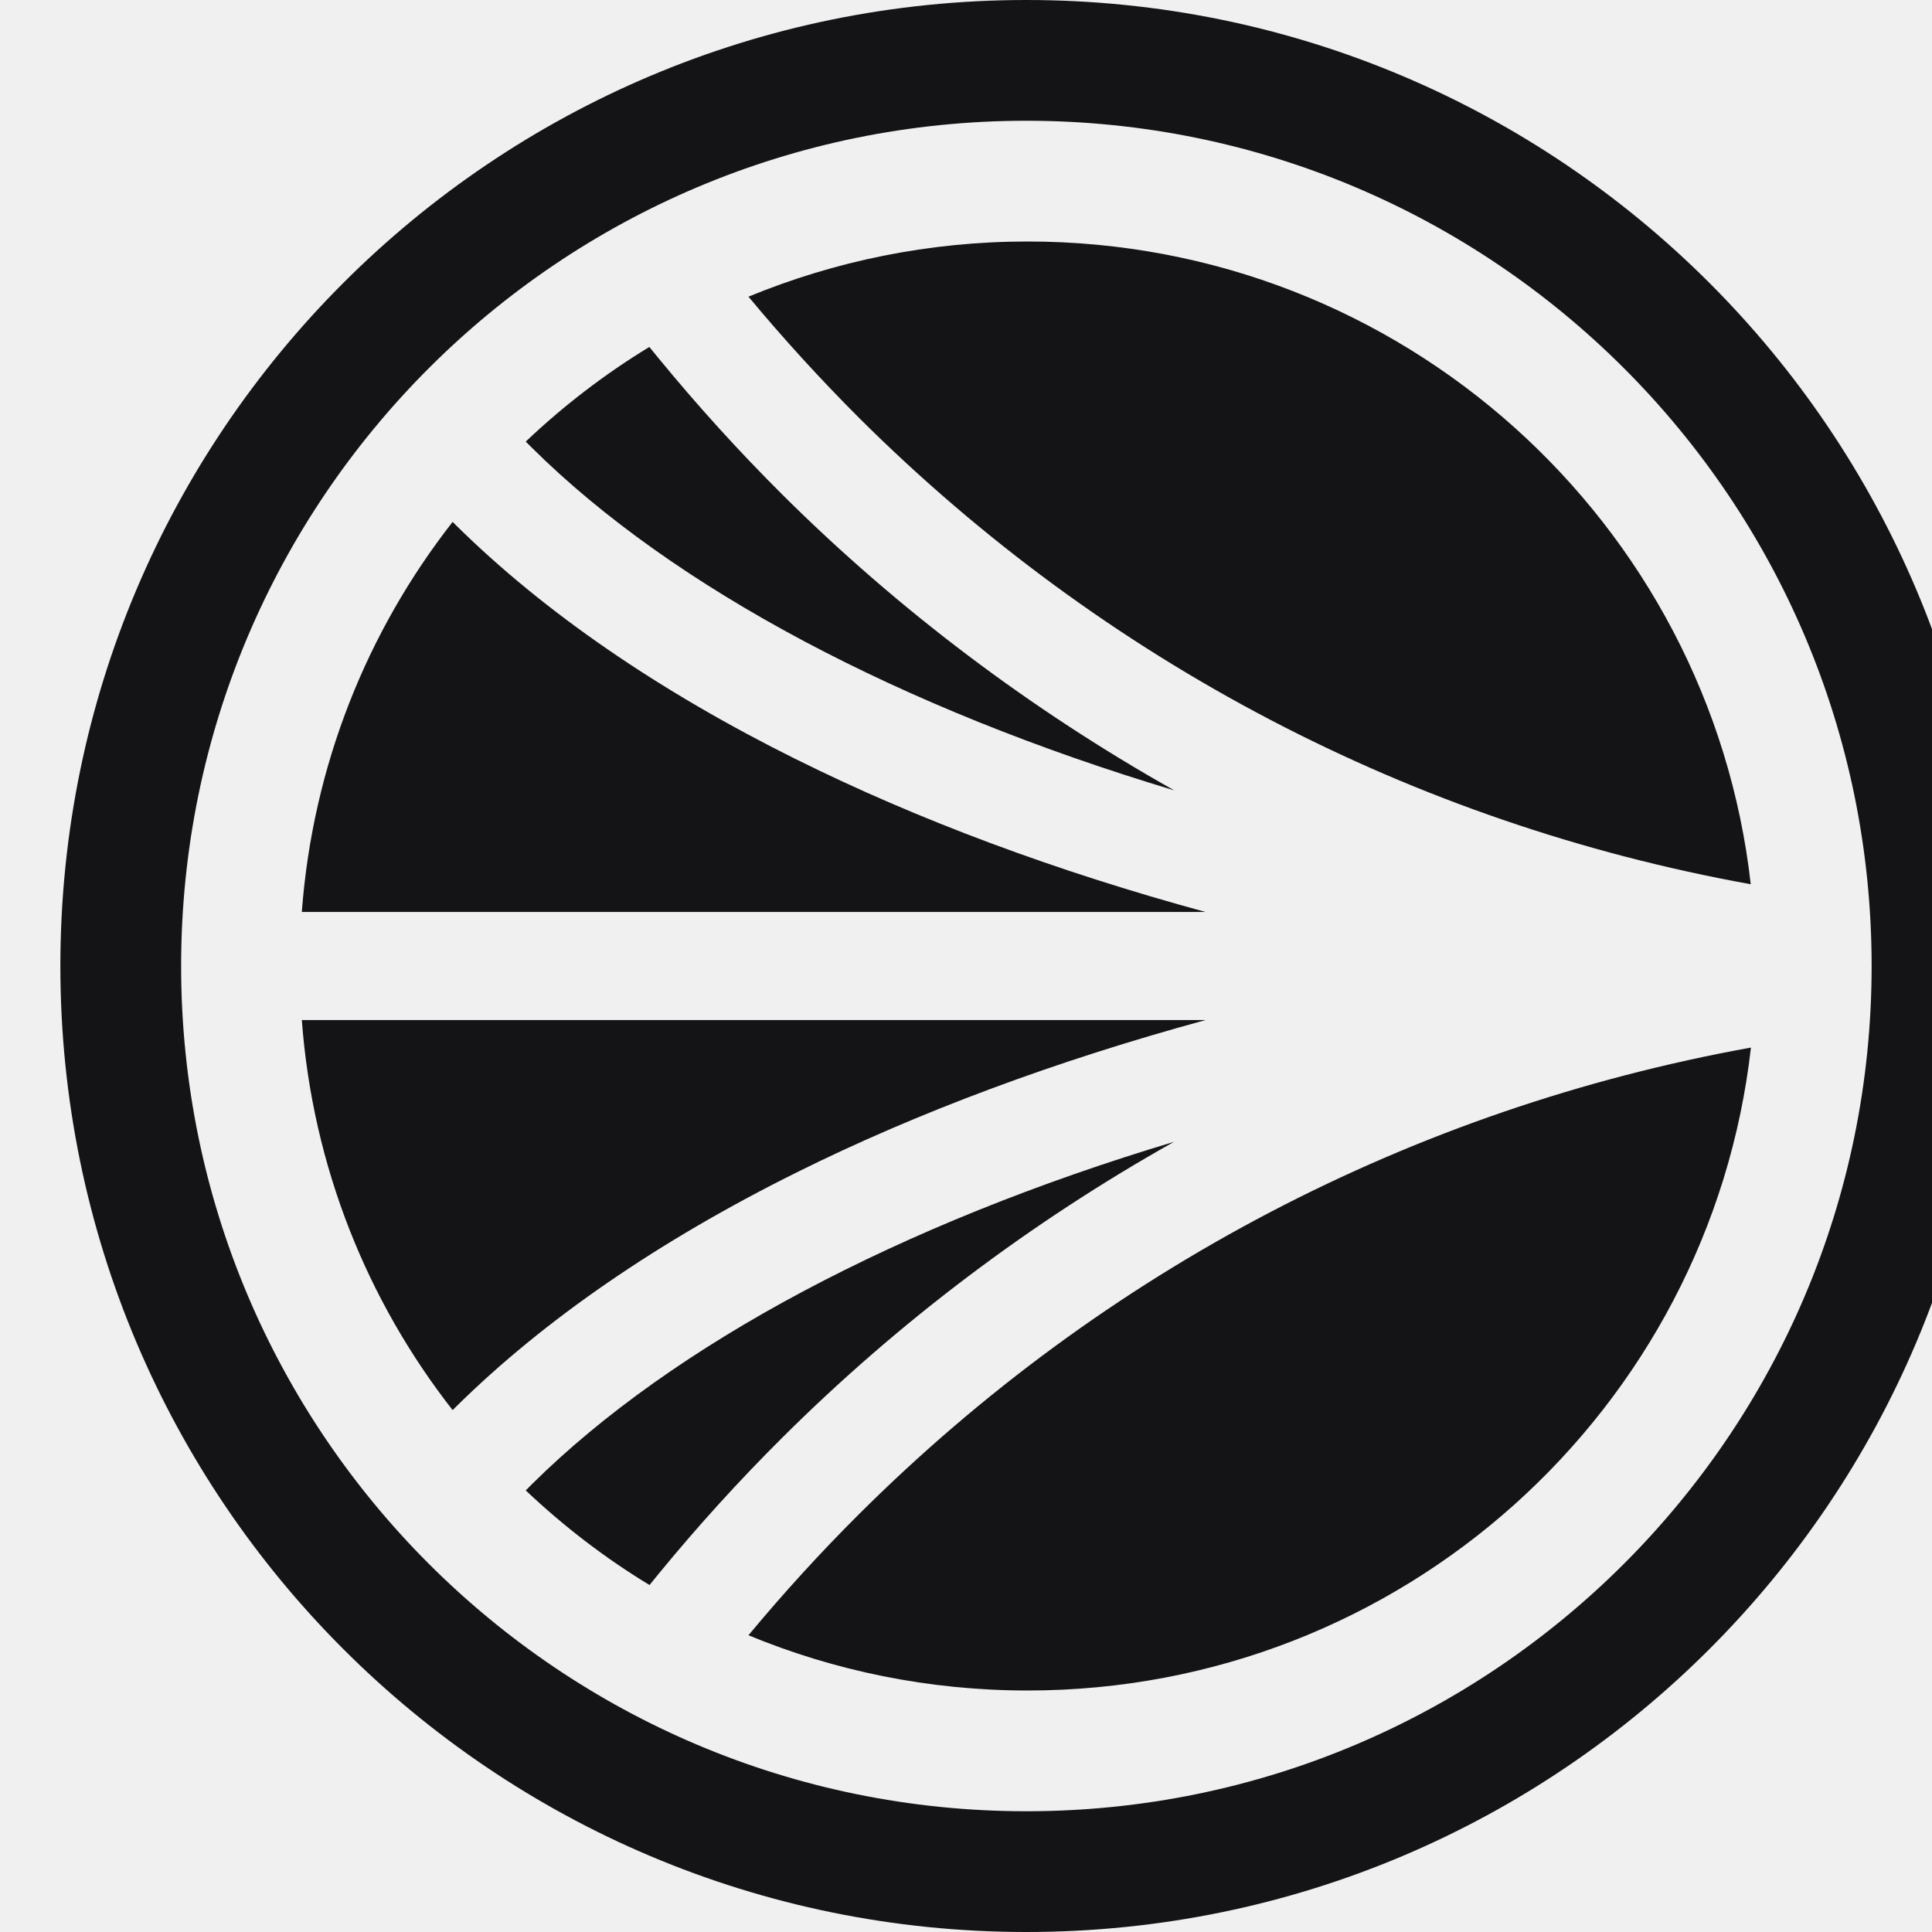
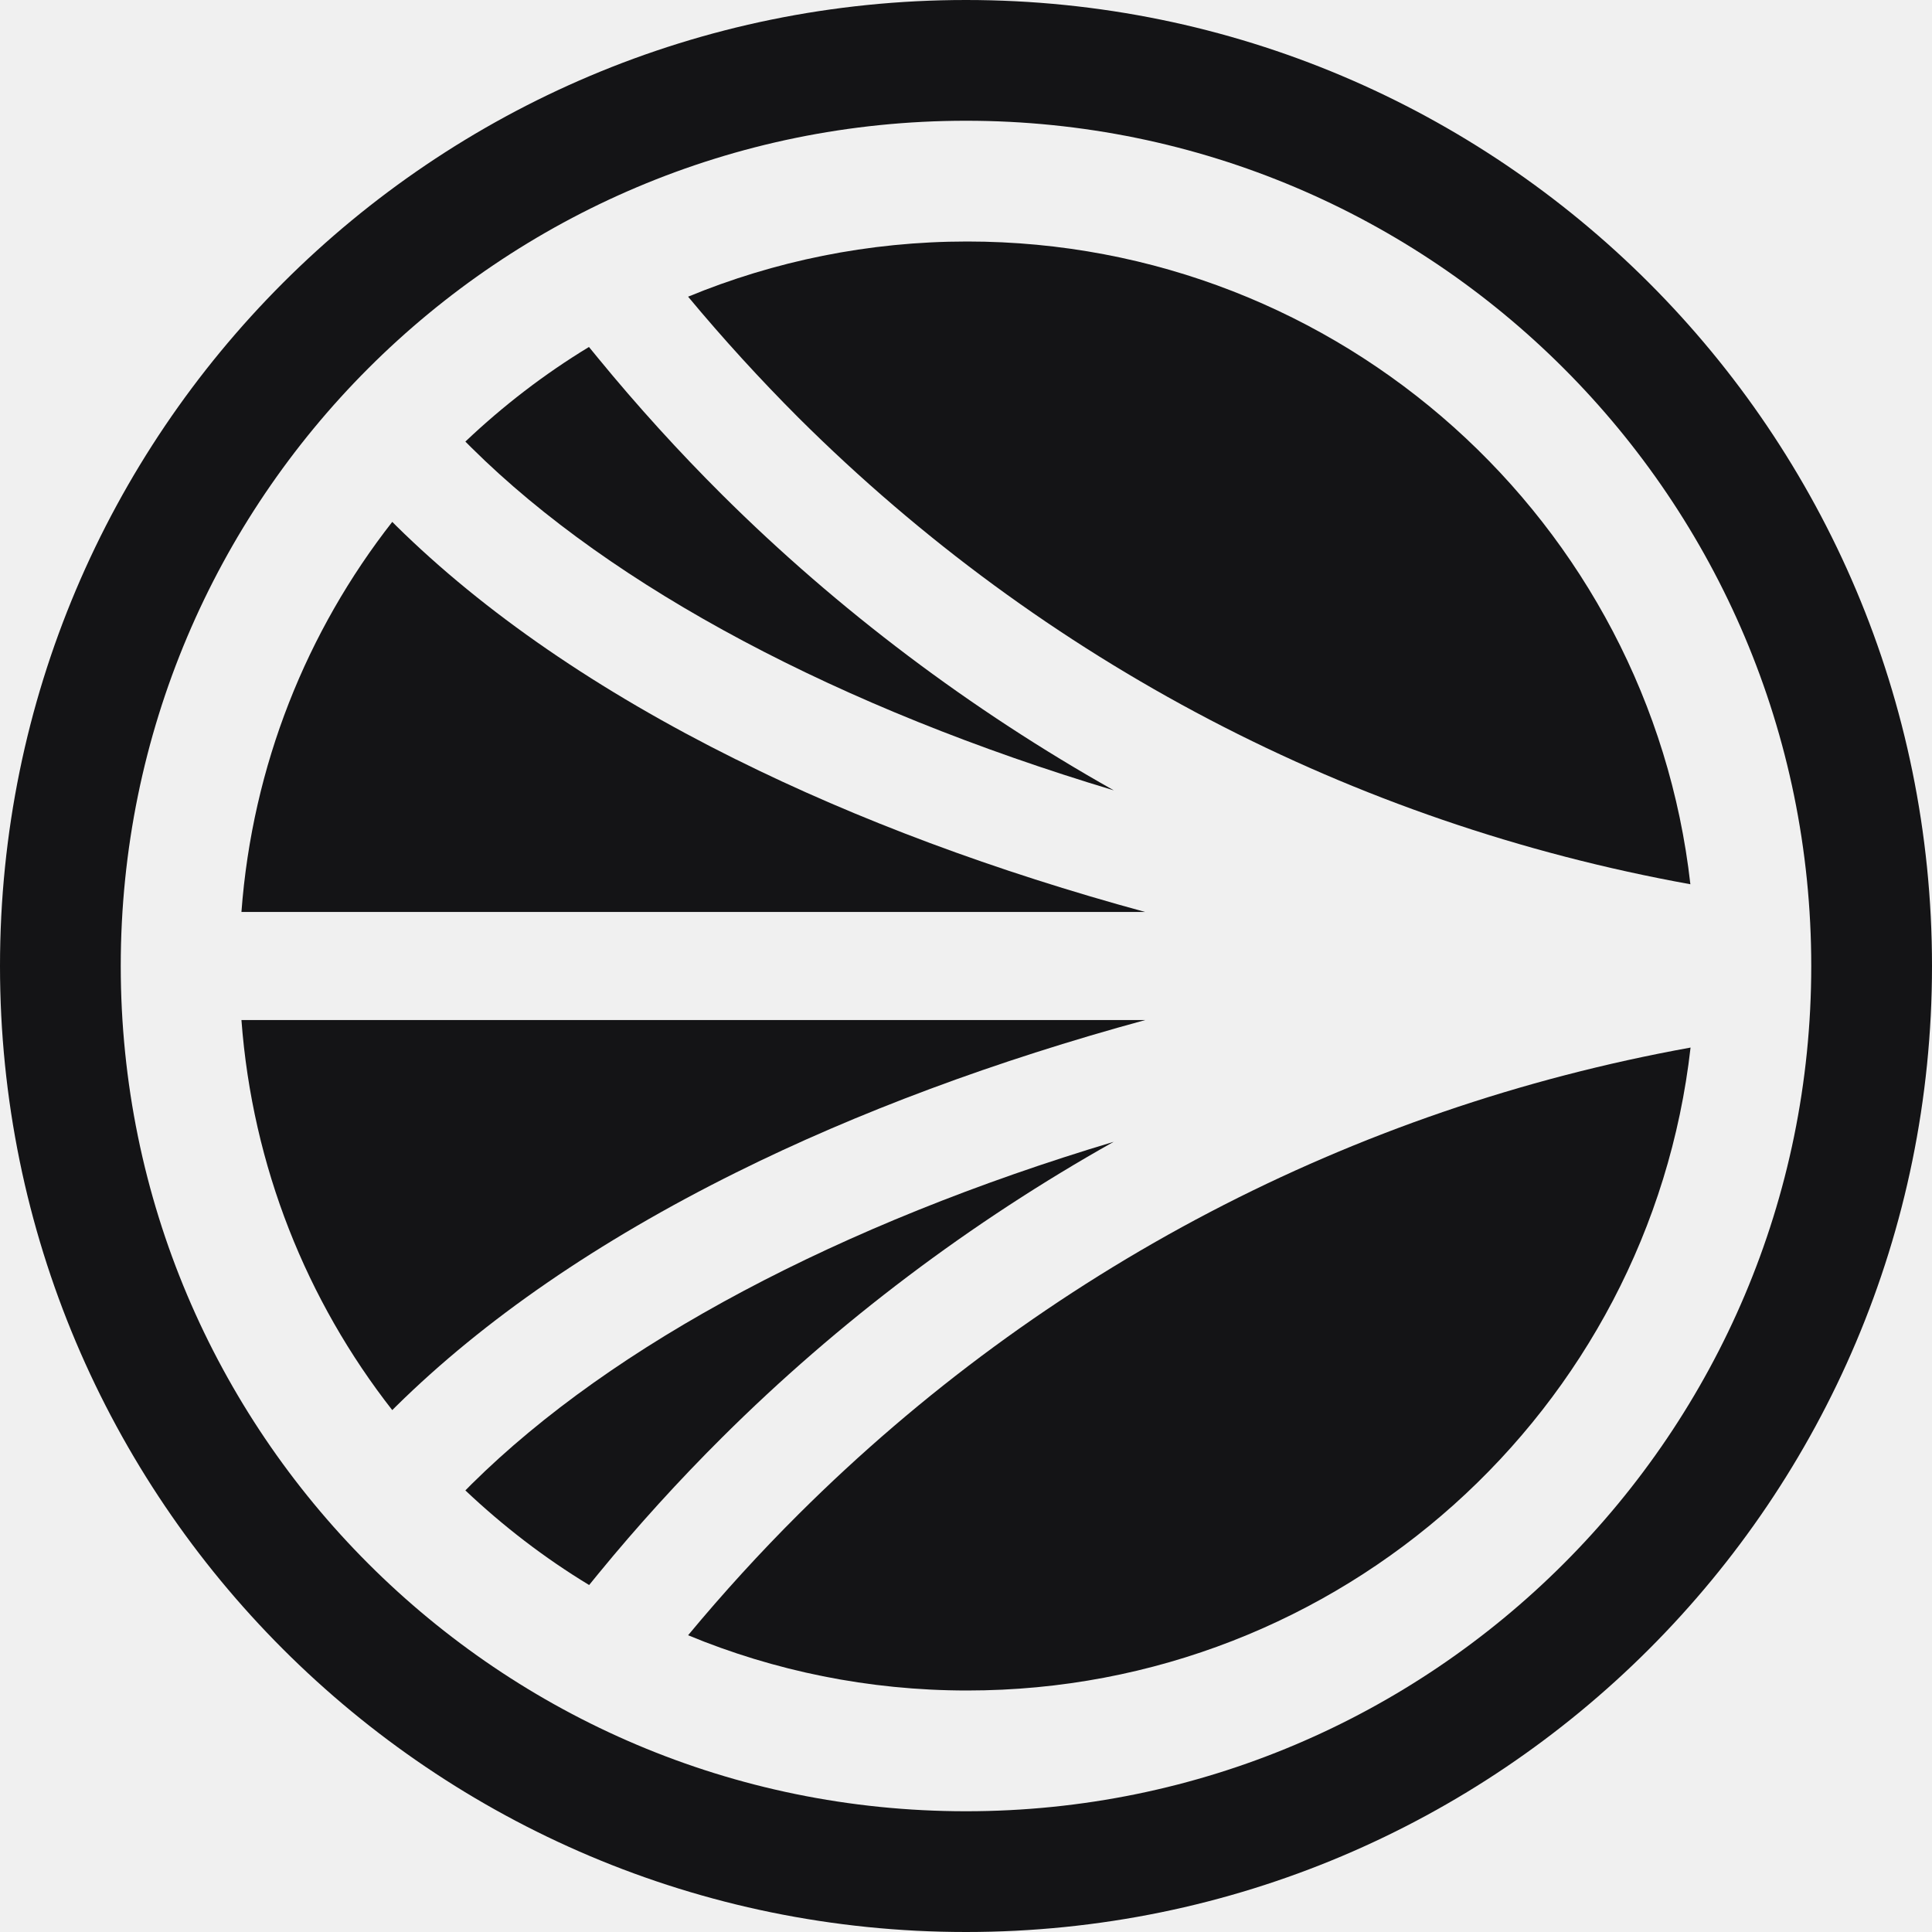
<svg xmlns="http://www.w3.org/2000/svg" width="32" height="32" viewBox="0 0 32 32" fill="none">
  <g clip-path="url(#clip0_2323_1938)">
-     <path fill-rule="evenodd" clip-rule="evenodd" d="M31 16C31 8.268 24.732 2 17 2C9.268 2 3 8.268 3 16C3 23.732 9.268 30 17 30C24.732 30 31 23.732 31 16ZM17 0C25.837 0 33 7.163 33 16C33 24.837 25.837 32 17 32C8.163 32 1 24.837 1 16C1 7.163 8.163 0 17 0Z" fill="#141416" />
-     <path d="M19.449 18.911C14.913 20.272 11.16 22.257 8.811 24.582L8.708 24.686C9.332 25.276 10.017 25.804 10.758 26.253L10.917 26.058C11.558 25.276 12.245 24.52 12.962 23.807C14.884 21.894 17.083 20.238 19.451 18.909L19.449 18.911Z" fill="#141416" />
-     <path d="M4.999 16.895C5.18 19.321 6.081 21.546 7.497 23.356L7.562 23.291C9.016 21.858 10.909 20.555 13.193 19.42C15.195 18.424 17.493 17.569 19.97 16.895H4.999Z" fill="#141416" />
-     <path d="M14.23 6.923C18.289 10.962 23.396 13.634 28.998 14.646C28.323 8.658 23.221 4 17.02 4C15.383 4 13.823 4.326 12.397 4.914C12.976 5.61 13.594 6.287 14.23 6.923Z" fill="#141416" />
-     <path d="M8.811 7.417C11.16 9.745 14.913 11.728 19.449 13.091C17.081 11.759 14.881 10.105 12.959 8.193C12.245 7.482 11.558 6.726 10.914 5.941L10.755 5.747C10.015 6.196 9.33 6.724 8.708 7.314L8.811 7.417Z" fill="#141416" />
-     <path d="M14.23 25.077C13.591 25.713 12.974 26.39 12.397 27.085C13.82 27.674 15.383 28 17.02 28C23.221 28 28.323 23.341 29.001 17.351C23.399 18.364 18.291 21.035 14.233 25.074L14.23 25.077Z" fill="#141416" />
-     <path d="M13.193 12.58C10.909 11.445 9.016 10.142 7.562 8.709L7.497 8.644C6.081 10.454 5.18 12.678 4.999 15.105H19.967C17.491 14.431 15.195 13.576 13.191 12.578L13.193 12.58Z" fill="#141416" />
+     <path fill-rule="evenodd" clip-rule="evenodd" d="M30 16C30 8.268 23.732 2 16 2C8.268 2 2 8.268 2 16C2 23.732 8.268 30 16 30C23.732 30 30 23.732 30 16ZM16 0C24.837 0 32 7.163 32 16C32 24.837 24.837 32 16 32C7.163 32 0 24.837 0 16C0 7.163 7.163 0 16 0Z" fill="#141416" />
+     <path d="M18.449 18.911C13.913 20.272 10.16 22.257 7.811 24.582L7.708 24.686C8.332 25.276 9.017 25.804 9.758 26.253L9.917 26.058C10.558 25.276 11.245 24.52 11.962 23.807C13.884 21.894 16.083 20.238 18.451 18.909L18.449 18.911Z" fill="#141416" />
+     <path d="M3.999 16.895C4.18 19.321 5.081 21.546 6.497 23.356L6.562 23.291C8.016 21.858 9.909 20.555 12.193 19.42C14.195 18.424 16.493 17.569 18.97 16.895H3.999Z" fill="#141416" />
+     <path d="M13.23 6.923C17.289 10.962 22.396 13.634 27.998 14.646C27.323 8.658 22.221 4 16.02 4C14.383 4 12.823 4.326 11.397 4.914C11.976 5.61 12.594 6.287 13.23 6.923Z" fill="#141416" />
+     <path d="M7.811 7.417C10.16 9.745 13.913 11.728 18.449 13.091C16.081 11.759 13.881 10.105 11.959 8.193C11.245 7.482 10.558 6.726 9.914 5.941L9.755 5.747C9.015 6.196 8.33 6.724 7.708 7.314L7.811 7.417Z" fill="#141416" />
+     <path d="M13.23 25.077C12.591 25.713 11.974 26.39 11.397 27.085C12.82 27.674 14.383 28 16.02 28C22.221 28 27.323 23.341 28.001 17.351C22.399 18.364 17.291 21.035 13.233 25.074L13.23 25.077Z" fill="#141416" />
+     <path d="M12.193 12.58C9.909 11.445 8.016 10.142 6.562 8.709L6.497 8.644C5.081 10.454 4.18 12.678 3.999 15.105H18.967C16.491 14.431 14.195 13.576 12.191 12.578L12.193 12.58Z" fill="#141416" />
  </g>
  <defs>
    <clipPath id="clip0_2323_1938">
      <rect width="32" height="32" fill="white" />
    </clipPath>
  </defs>
</svg>
